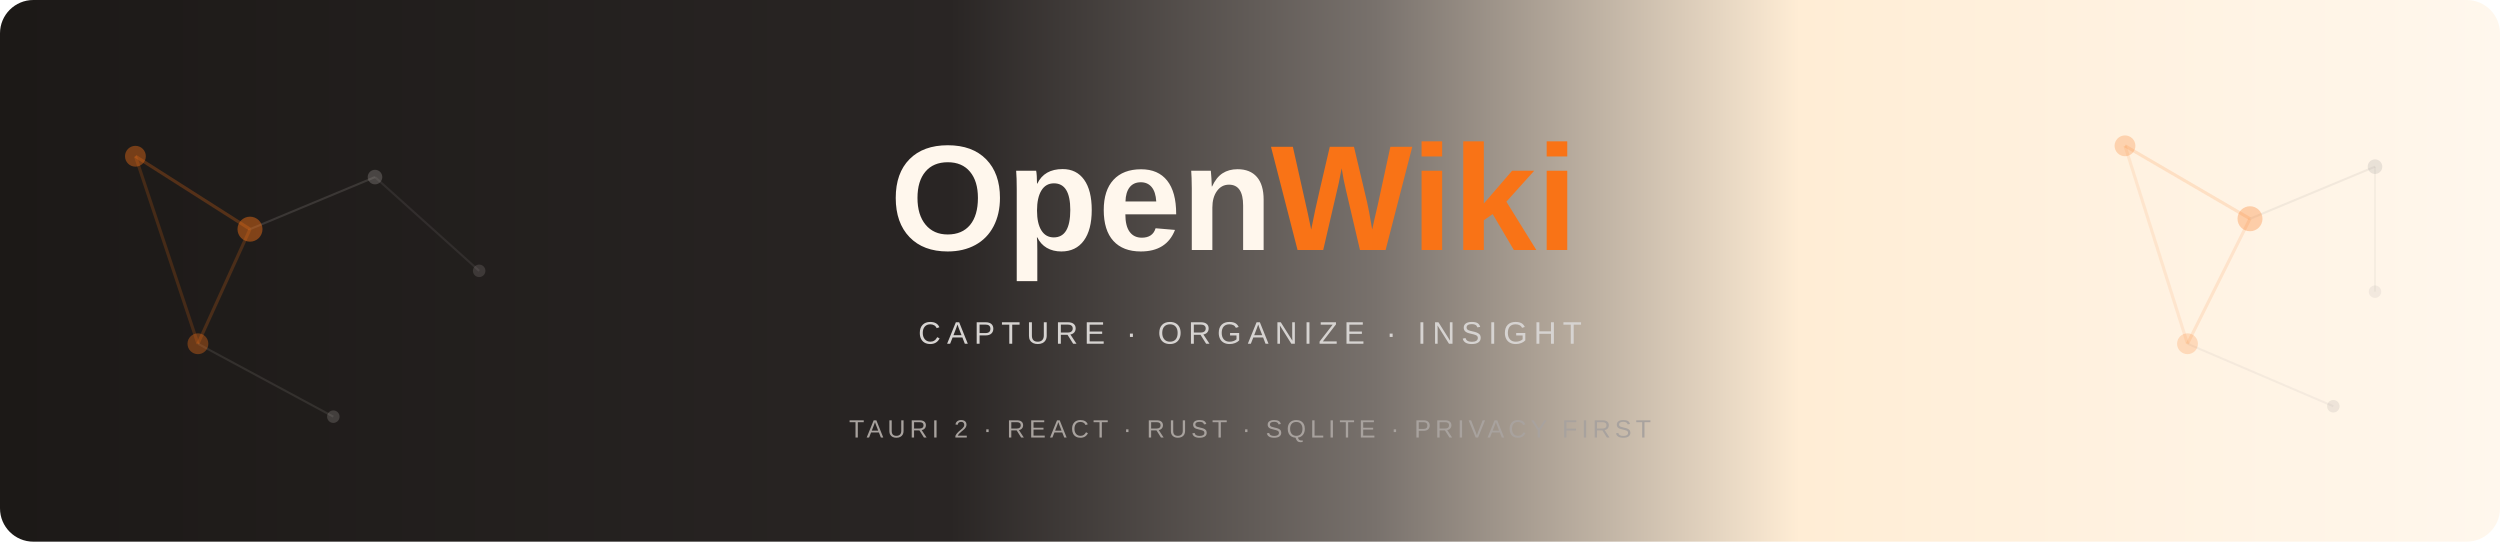
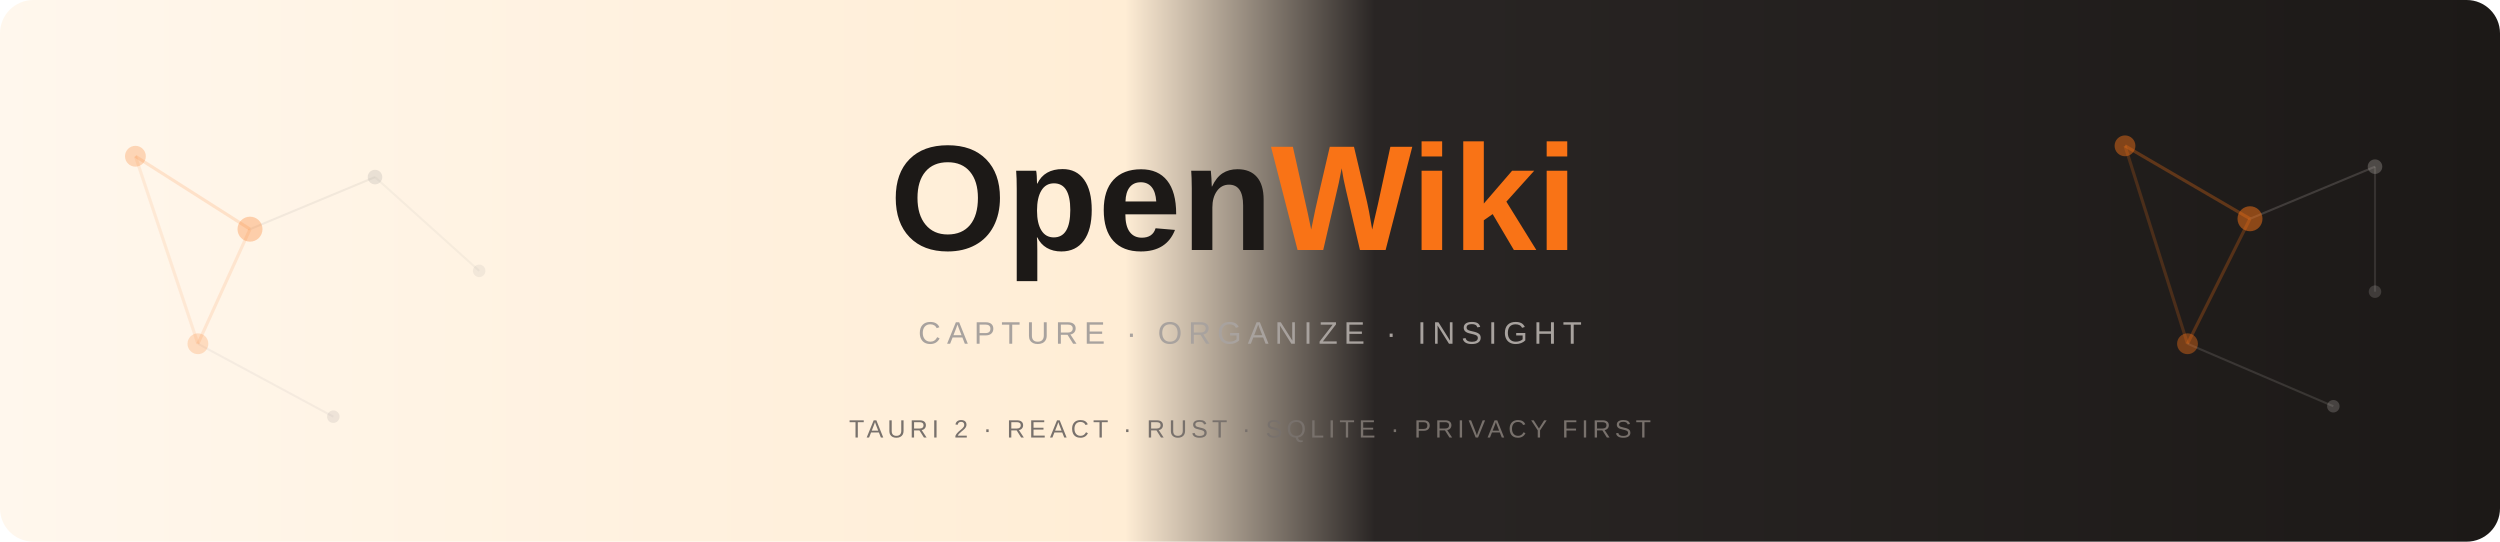
<svg xmlns="http://www.w3.org/2000/svg" width="1200" height="260" viewBox="0 0 1200 260" fill="none">
  <defs>
    <linearGradient id="bg" x1="0" y1="0" x2="1200" y2="0" gradientUnits="userSpaceOnUse">
-       <stop offset="0%" stop-color="#1C1917" />
-       <stop offset="38%" stop-color="#292524" />
-       <stop offset="55%" stop-color="#78716C" />
-       <stop offset="72%" stop-color="#FFEDD5" />
-       <stop offset="100%" stop-color="#FFF7ED" />
+       <stop offset="0%" stop-color="#FFF7ED" />
+       <stop offset="45%" stop-color="#FFEDD5" />
+       <stop offset="55%" stop-color="#292524" />
+       <stop offset="100%" stop-color="#1C1917" />
    </linearGradient>
  </defs>
  <rect width="1200" height="260" rx="16" fill="url(#bg)" />
-   <line x1="65" y1="75" x2="120" y2="110" stroke="#F97316" stroke-opacity="0.25" stroke-width="1.5" />
-   <line x1="120" y1="110" x2="95" y2="165" stroke="#F97316" stroke-opacity="0.20" stroke-width="1.5" />
-   <line x1="65" y1="75" x2="95" y2="165" stroke="#F97316" stroke-opacity="0.18" stroke-width="1.5" />
-   <line x1="120" y1="110" x2="180" y2="85" stroke="#A8A29E" stroke-opacity="0.20" stroke-width="1" />
-   <line x1="95" y1="165" x2="160" y2="200" stroke="#A8A29E" stroke-opacity="0.15" stroke-width="1" />
-   <line x1="180" y1="85" x2="230" y2="130" stroke="#A8A29E" stroke-opacity="0.12" stroke-width="1" />
-   <circle cx="65" cy="75" r="5" fill="#F97316" opacity="0.40" />
-   <circle cx="120" cy="110" r="6" fill="#F97316" opacity="0.45" />
-   <circle cx="95" cy="165" r="5" fill="#F97316" opacity="0.35" />
-   <circle cx="180" cy="85" r="3.5" fill="#A8A29E" opacity="0.30" />
-   <circle cx="160" cy="200" r="3" fill="#A8A29E" opacity="0.25" />
-   <circle cx="230" cy="130" r="3" fill="#A8A29E" opacity="0.20" />
-   <line x1="1020" y1="70" x2="1080" y2="105" stroke="#F97316" stroke-opacity="0.15" stroke-width="1.5" />
-   <line x1="1080" y1="105" x2="1050" y2="165" stroke="#F97316" stroke-opacity="0.12" stroke-width="1.5" />
-   <line x1="1020" y1="70" x2="1050" y2="165" stroke="#F97316" stroke-opacity="0.10" stroke-width="1.5" />
-   <line x1="1080" y1="105" x2="1140" y2="80" stroke="#A8A29E" stroke-opacity="0.15" stroke-width="1" />
-   <line x1="1050" y1="165" x2="1120" y2="195" stroke="#A8A29E" stroke-opacity="0.12" stroke-width="1" />
-   <line x1="1140" y1="80" x2="1140" y2="140" stroke="#A8A29E" stroke-opacity="0.10" stroke-width="1" />
-   <circle cx="1020" cy="70" r="5" fill="#F97316" opacity="0.25" />
-   <circle cx="1080" cy="105" r="6" fill="#F97316" opacity="0.30" />
-   <circle cx="1050" cy="165" r="5" fill="#F97316" opacity="0.20" />
-   <circle cx="1140" cy="80" r="3.5" fill="#A8A29E" opacity="0.25" />
-   <circle cx="1120" cy="195" r="3" fill="#A8A29E" opacity="0.20" />
-   <circle cx="1140" cy="140" r="3" fill="#A8A29E" opacity="0.15" />
-   <text x="427" y="120" font-family="Arial, Helvetica, sans-serif" font-weight="800" font-size="72" fill="#FFF7ED">Open</text>
+   <line x1="65" y1="75" x2="120" y2="110" stroke="#F97316" stroke-opacity="0.15" stroke-width="1.5" />
+   <line x1="120" y1="110" x2="95" y2="165" stroke="#F97316" stroke-opacity="0.12" stroke-width="1.5" />
+   <line x1="65" y1="75" x2="95" y2="165" stroke="#F97316" stroke-opacity="0.10" stroke-width="1.5" />
+   <line x1="120" y1="110" x2="180" y2="85" stroke="#A8A29E" stroke-opacity="0.15" stroke-width="1" />
+   <line x1="95" y1="165" x2="160" y2="200" stroke="#A8A29E" stroke-opacity="0.12" stroke-width="1" />
+   <line x1="180" y1="85" x2="230" y2="130" stroke="#A8A29E" stroke-opacity="0.10" stroke-width="1" />
+   <circle cx="65" cy="75" r="5" fill="#F97316" opacity="0.25" />
+   <circle cx="120" cy="110" r="6" fill="#F97316" opacity="0.30" />
+   <circle cx="95" cy="165" r="5" fill="#F97316" opacity="0.20" />
+   <circle cx="180" cy="85" r="3.5" fill="#A8A29E" opacity="0.25" />
+   <circle cx="160" cy="200" r="3" fill="#A8A29E" opacity="0.20" />
+   <circle cx="230" cy="130" r="3" fill="#A8A29E" opacity="0.15" />
+   <line x1="1020" y1="70" x2="1080" y2="105" stroke="#F97316" stroke-opacity="0.30" stroke-width="1.5" />
+   <line x1="1080" y1="105" x2="1050" y2="165" stroke="#F97316" stroke-opacity="0.25" stroke-width="1.5" />
+   <line x1="1020" y1="70" x2="1050" y2="165" stroke="#F97316" stroke-opacity="0.20" stroke-width="1.5" />
+   <line x1="1080" y1="105" x2="1140" y2="80" stroke="#A8A29E" stroke-opacity="0.25" stroke-width="1" />
+   <line x1="1050" y1="165" x2="1120" y2="195" stroke="#A8A29E" stroke-opacity="0.20" stroke-width="1" />
+   <line x1="1140" y1="80" x2="1140" y2="140" stroke="#A8A29E" stroke-opacity="0.18" stroke-width="1" />
+   <circle cx="1020" cy="70" r="5" fill="#F97316" opacity="0.45" />
+   <circle cx="1080" cy="105" r="6" fill="#F97316" opacity="0.50" />
+   <circle cx="1050" cy="165" r="5" fill="#F97316" opacity="0.40" />
+   <circle cx="1140" cy="80" r="3.5" fill="#A8A29E" opacity="0.35" />
+   <circle cx="1120" cy="195" r="3" fill="#A8A29E" opacity="0.30" />
+   <circle cx="1140" cy="140" r="3" fill="#A8A29E" opacity="0.25" />
+   <text x="427" y="120" font-family="Arial, Helvetica, sans-serif" font-weight="800" font-size="72" fill="#1C1917">Open</text>
  <text x="610" y="120" font-family="Arial, Helvetica, sans-serif" font-weight="800" font-size="72" fill="#F97316">Wiki</text>
-   <text x="600" y="165" text-anchor="middle" font-family="Arial, Helvetica, sans-serif" font-weight="400" font-size="15" fill="#D6D3D1" letter-spacing="3">CAPTURE · ORGANIZE · INSIGHT</text>
-   <text x="600" y="210" text-anchor="middle" font-family="Arial, Helvetica, sans-serif" font-weight="400" font-size="12" fill="#A8A29E" letter-spacing="2">TAURI 2 · REACT · RUST · SQLITE · PRIVACY FIRST</text>
+   <text x="600" y="165" text-anchor="middle" font-family="Arial, Helvetica, sans-serif" font-weight="400" font-size="15" fill="#A8A29E" letter-spacing="3">CAPTURE · ORGANIZE · INSIGHT</text>
+   <text x="600" y="210" text-anchor="middle" font-family="Arial, Helvetica, sans-serif" font-weight="400" font-size="12" fill="#78716C" letter-spacing="2">TAURI 2 · REACT · RUST · SQLITE · PRIVACY FIRST</text>
</svg>
